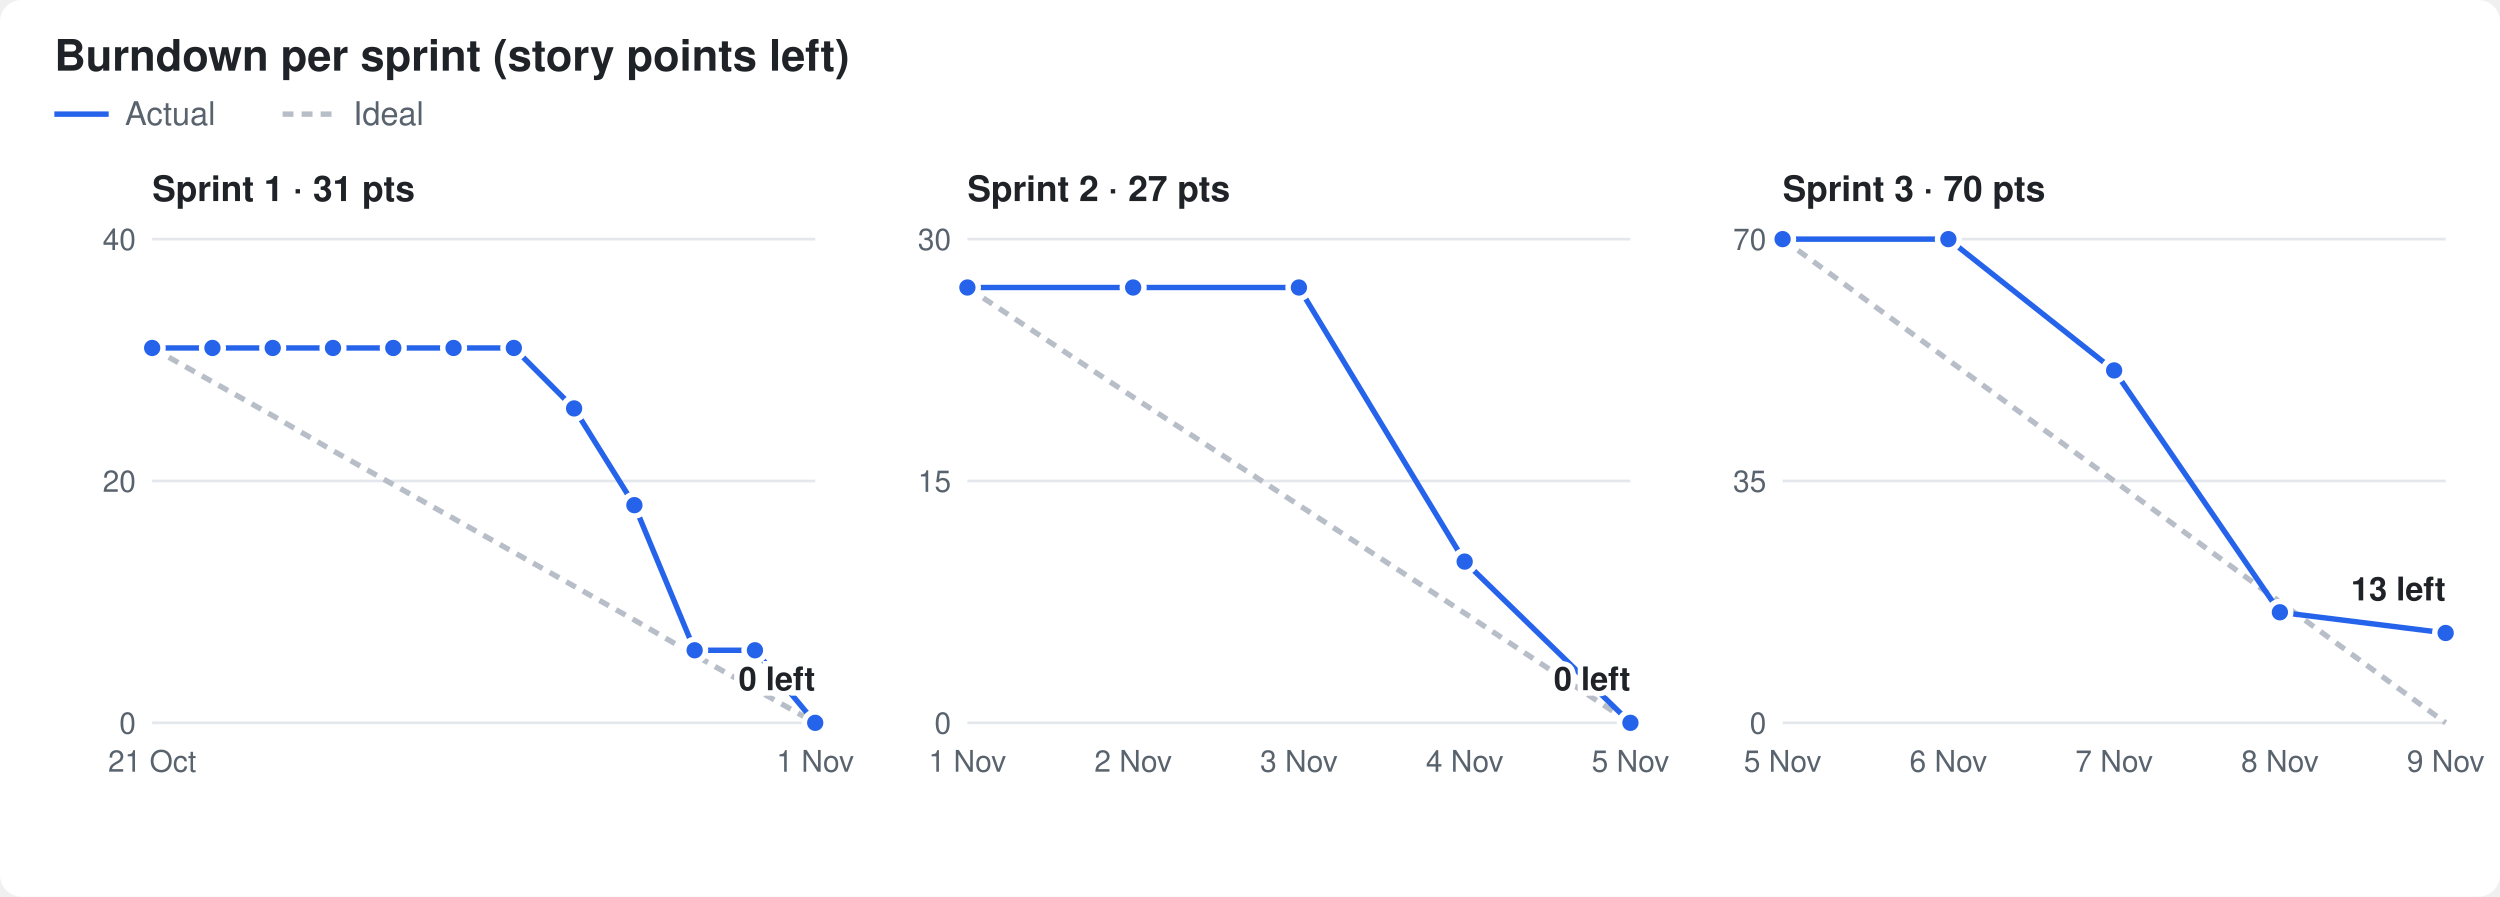
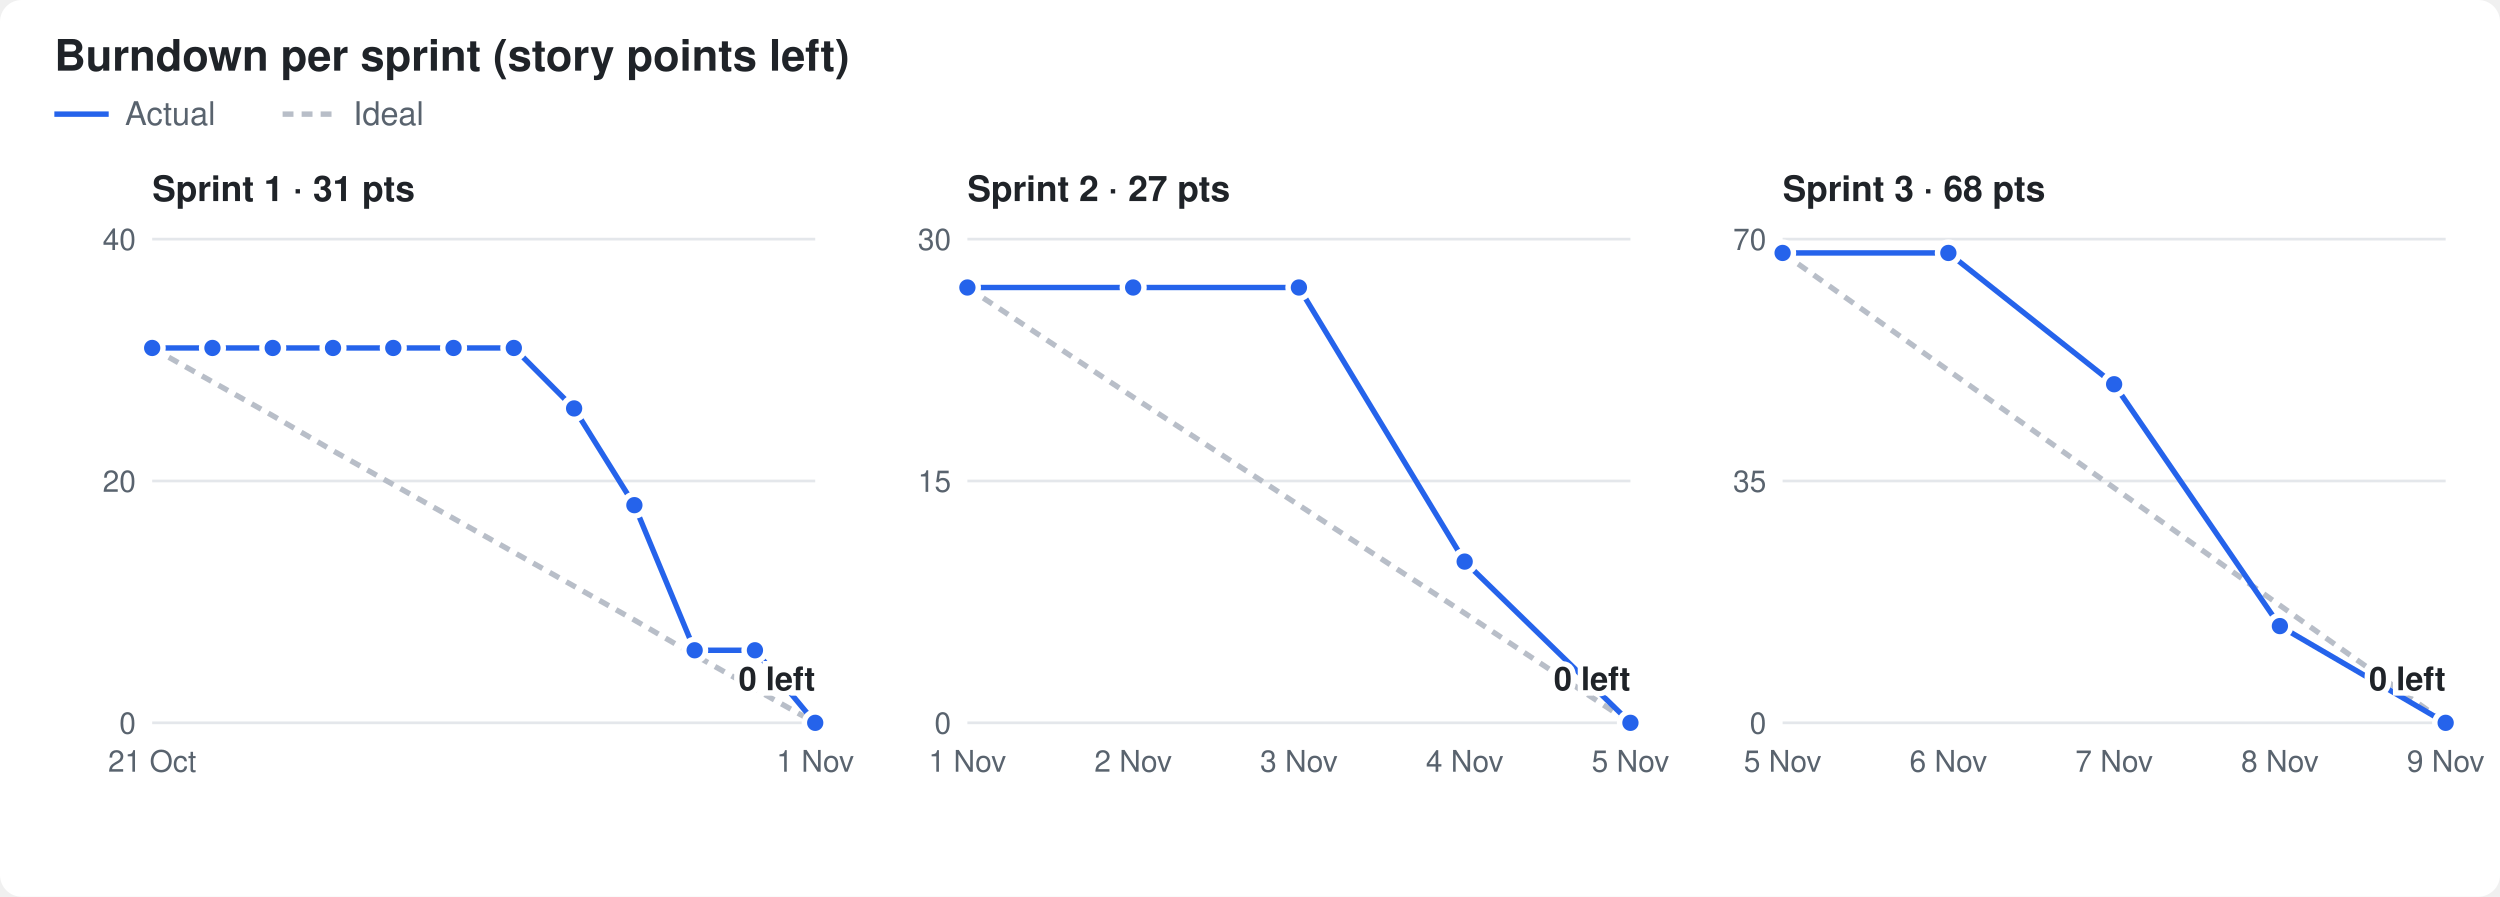
<svg xmlns="http://www.w3.org/2000/svg" width="920" height="330" viewBox="0 0 920 330" font-family="-apple-system,Segoe UI,Helvetica,Arial,sans-serif" role="img">
  <rect width="920" height="330" rx="8" fill="#ffffff" />
  <text x="20" y="26" font-size="16" font-weight="600" fill="#1f2328">Burndown per sprint (story points left)</text>
  <line x1="20" x2="40" y1="42" y2="42" stroke="#2563eb" stroke-width="2" />
  <text x="46" y="46" font-size="12" fill="#59636e">Actual</text>
  <line x1="104" x2="124" y1="42" y2="42" stroke="#b8bec8" stroke-width="2" stroke-dasharray="4 3" />
  <text x="130" y="46" font-size="12" fill="#59636e">Ideal</text>
  <text x="56" y="74" font-size="13" font-weight="600" fill="#1f2328">Sprint 1 · 31 pts</text>
  <line x1="56" x2="300" y1="266.0" y2="266.0" stroke="#e4e7eb" />
  <text x="50" y="270.0" font-size="11" fill="#59636e" text-anchor="end">0</text>
  <line x1="56" x2="300" y1="177.0" y2="177.0" stroke="#e4e7eb" />
  <text x="50" y="181.0" font-size="11" fill="#59636e" text-anchor="end">20</text>
  <line x1="56" x2="300" y1="88.0" y2="88.0" stroke="#e4e7eb" />
  <text x="50" y="92.0" font-size="11" fill="#59636e" text-anchor="end">40</text>
  <polyline points="56.0,128.05 78.182,140.51 100.364,152.97 122.545,165.875 144.727,178.335 166.909,190.795 189.091,203.255 211.273,215.715 233.455,228.175 255.636,241.08 277.818,253.54 300.0,266.0" fill="none" stroke="#b8bec8" stroke-width="2" stroke-dasharray="4 3" />
  <polyline points="56.0,128.05 78.182,128.05 100.364,128.05 122.545,128.05 144.727,128.05 166.909,128.05 189.091,128.05 211.273,150.3 233.455,185.9 255.636,239.3 277.818,239.3 300.0,266.0" fill="none" stroke="#2563eb" stroke-width="2" stroke-linejoin="round" />
  <circle cx="56.0" cy="128.05" r="4" fill="#2563eb" stroke="#fff" stroke-width="2" />
  <circle cx="78.182" cy="128.05" r="4" fill="#2563eb" stroke="#fff" stroke-width="2" />
  <circle cx="100.364" cy="128.05" r="4" fill="#2563eb" stroke="#fff" stroke-width="2" />
  <circle cx="122.545" cy="128.05" r="4" fill="#2563eb" stroke="#fff" stroke-width="2" />
  <circle cx="144.727" cy="128.05" r="4" fill="#2563eb" stroke="#fff" stroke-width="2" />
  <circle cx="166.909" cy="128.05" r="4" fill="#2563eb" stroke="#fff" stroke-width="2" />
  <circle cx="189.091" cy="128.05" r="4" fill="#2563eb" stroke="#fff" stroke-width="2" />
  <circle cx="211.273" cy="150.3" r="4" fill="#2563eb" stroke="#fff" stroke-width="2" />
  <circle cx="233.455" cy="185.9" r="4" fill="#2563eb" stroke="#fff" stroke-width="2" />
  <circle cx="255.636" cy="239.3" r="4" fill="#2563eb" stroke="#fff" stroke-width="2" />
  <circle cx="277.818" cy="239.3" r="4" fill="#2563eb" stroke="#fff" stroke-width="2" />
  <circle cx="300.0" cy="266.0" r="4" fill="#2563eb" stroke="#fff" stroke-width="2" />
  <text x="300.0" y="254.0" font-size="12" font-weight="600" fill="#1f2328" stroke="#fff" stroke-width="4" paint-order="stroke" text-anchor="end">0 left</text>
  <text x="56.0" y="284" font-size="11" fill="#59636e" text-anchor="middle">21 Oct</text>
  <text x="300.0" y="284" font-size="11" fill="#59636e" text-anchor="middle">1 Nov</text>
  <text x="356" y="74" font-size="13" font-weight="600" fill="#1f2328">Sprint 2 · 27 pts</text>
  <line x1="356" x2="600" y1="266.0" y2="266.0" stroke="#e4e7eb" />
  <text x="350" y="270.0" font-size="11" fill="#59636e" text-anchor="end">0</text>
  <line x1="356" x2="600" y1="177.0" y2="177.0" stroke="#e4e7eb" />
  <text x="350" y="181.0" font-size="11" fill="#59636e" text-anchor="end">15</text>
  <line x1="356" x2="600" y1="88.0" y2="88.0" stroke="#e4e7eb" />
  <text x="350" y="92.0" font-size="11" fill="#59636e" text-anchor="end">30</text>
  <polyline points="356.0,105.8 417.0,146.147 478.0,185.9 539.0,225.653 600.0,266.0" fill="none" stroke="#b8bec8" stroke-width="2" stroke-dasharray="4 3" />
  <polyline points="356.0,105.8 417.0,105.8 478.0,105.8 539.0,206.667 600.0,266.0" fill="none" stroke="#2563eb" stroke-width="2" stroke-linejoin="round" />
  <circle cx="356.0" cy="105.8" r="4" fill="#2563eb" stroke="#fff" stroke-width="2" />
  <circle cx="417.0" cy="105.8" r="4" fill="#2563eb" stroke="#fff" stroke-width="2" />
  <circle cx="478.0" cy="105.8" r="4" fill="#2563eb" stroke="#fff" stroke-width="2" />
  <circle cx="539.0" cy="206.667" r="4" fill="#2563eb" stroke="#fff" stroke-width="2" />
  <circle cx="600.0" cy="266.0" r="4" fill="#2563eb" stroke="#fff" stroke-width="2" />
  <text x="600.0" y="254.0" font-size="12" font-weight="600" fill="#1f2328" stroke="#fff" stroke-width="4" paint-order="stroke" text-anchor="end">0 left</text>
  <text x="356.0" y="284" font-size="11" fill="#59636e" text-anchor="middle">1 Nov</text>
  <text x="417.0" y="284" font-size="11" fill="#59636e" text-anchor="middle">2 Nov</text>
  <text x="478.0" y="284" font-size="11" fill="#59636e" text-anchor="middle">3 Nov</text>
  <text x="539.0" y="284" font-size="11" fill="#59636e" text-anchor="middle">4 Nov</text>
  <text x="600.0" y="284" font-size="11" fill="#59636e" text-anchor="middle">5 Nov</text>
-   <text x="656" y="74" font-size="13" font-weight="600" fill="#1f2328">Sprint 3 · 70 pts</text>
+   <text x="656" y="74" font-size="13" font-weight="600" fill="#1f2328">Sprint 3 · 68 pts</text>
  <line x1="656" x2="900" y1="266.0" y2="266.0" stroke="#e4e7eb" />
  <text x="650" y="270.0" font-size="11" fill="#59636e" text-anchor="end">0</text>
  <line x1="656" x2="900" y1="177.0" y2="177.0" stroke="#e4e7eb" />
  <text x="650" y="181.0" font-size="11" fill="#59636e" text-anchor="end">35</text>
  <line x1="656" x2="900" y1="88.0" y2="88.0" stroke="#e4e7eb" />
  <text x="650" y="92.0" font-size="11" fill="#59636e" text-anchor="end">70</text>
-   <polyline points="656.0,88.0 717.0,132.5 778.0,177.0 839.0,221.5 900.0,266.0" fill="none" stroke="#b8bec8" stroke-width="2" stroke-dasharray="4 3" />
-   <polyline points="656.0,88.0 717.0,88.0 778.0,136.314 839.0,225.314 900.0,232.943" fill="none" stroke="#2563eb" stroke-width="2" stroke-linejoin="round" />
-   <circle cx="656.0" cy="88.0" r="4" fill="#2563eb" stroke="#fff" stroke-width="2" />
-   <circle cx="717.0" cy="88.0" r="4" fill="#2563eb" stroke="#fff" stroke-width="2" />
-   <circle cx="778.0" cy="136.314" r="4" fill="#2563eb" stroke="#fff" stroke-width="2" />
-   <circle cx="839.0" cy="225.314" r="4" fill="#2563eb" stroke="#fff" stroke-width="2" />
-   <circle cx="900.0" cy="232.943" r="4" fill="#2563eb" stroke="#fff" stroke-width="2" />
-   <text x="900.0" y="220.943" font-size="12" font-weight="600" fill="#1f2328" stroke="#fff" stroke-width="4" paint-order="stroke" text-anchor="end">13 left</text>
+   <polyline points="656.0,93.086 717.0,136.314 778.0,179.543 839.0,222.771 900.0,266.0" fill="none" stroke="#b8bec8" stroke-width="2" stroke-dasharray="4 3" />
+   <polyline points="656.0,93.086 717.0,93.086 778.0,141.4 839.0,230.4 900.0,266.0" fill="none" stroke="#2563eb" stroke-width="2" stroke-linejoin="round" />
+   <circle cx="656.0" cy="93.086" r="4" fill="#2563eb" stroke="#fff" stroke-width="2" />
+   <circle cx="717.0" cy="93.086" r="4" fill="#2563eb" stroke="#fff" stroke-width="2" />
+   <circle cx="778.0" cy="141.4" r="4" fill="#2563eb" stroke="#fff" stroke-width="2" />
+   <circle cx="839.0" cy="230.4" r="4" fill="#2563eb" stroke="#fff" stroke-width="2" />
+   <circle cx="900.0" cy="266.0" r="4" fill="#2563eb" stroke="#fff" stroke-width="2" />
+   <text x="900.0" y="254.0" font-size="12" font-weight="600" fill="#1f2328" stroke="#fff" stroke-width="4" paint-order="stroke" text-anchor="end">0 left</text>
  <text x="656.0" y="284" font-size="11" fill="#59636e" text-anchor="middle">5 Nov</text>
  <text x="717.0" y="284" font-size="11" fill="#59636e" text-anchor="middle">6 Nov</text>
  <text x="778.0" y="284" font-size="11" fill="#59636e" text-anchor="middle">7 Nov</text>
  <text x="839.0" y="284" font-size="11" fill="#59636e" text-anchor="middle">8 Nov</text>
  <text x="900.0" y="284" font-size="11" fill="#59636e" text-anchor="middle">9 Nov</text>
</svg>
